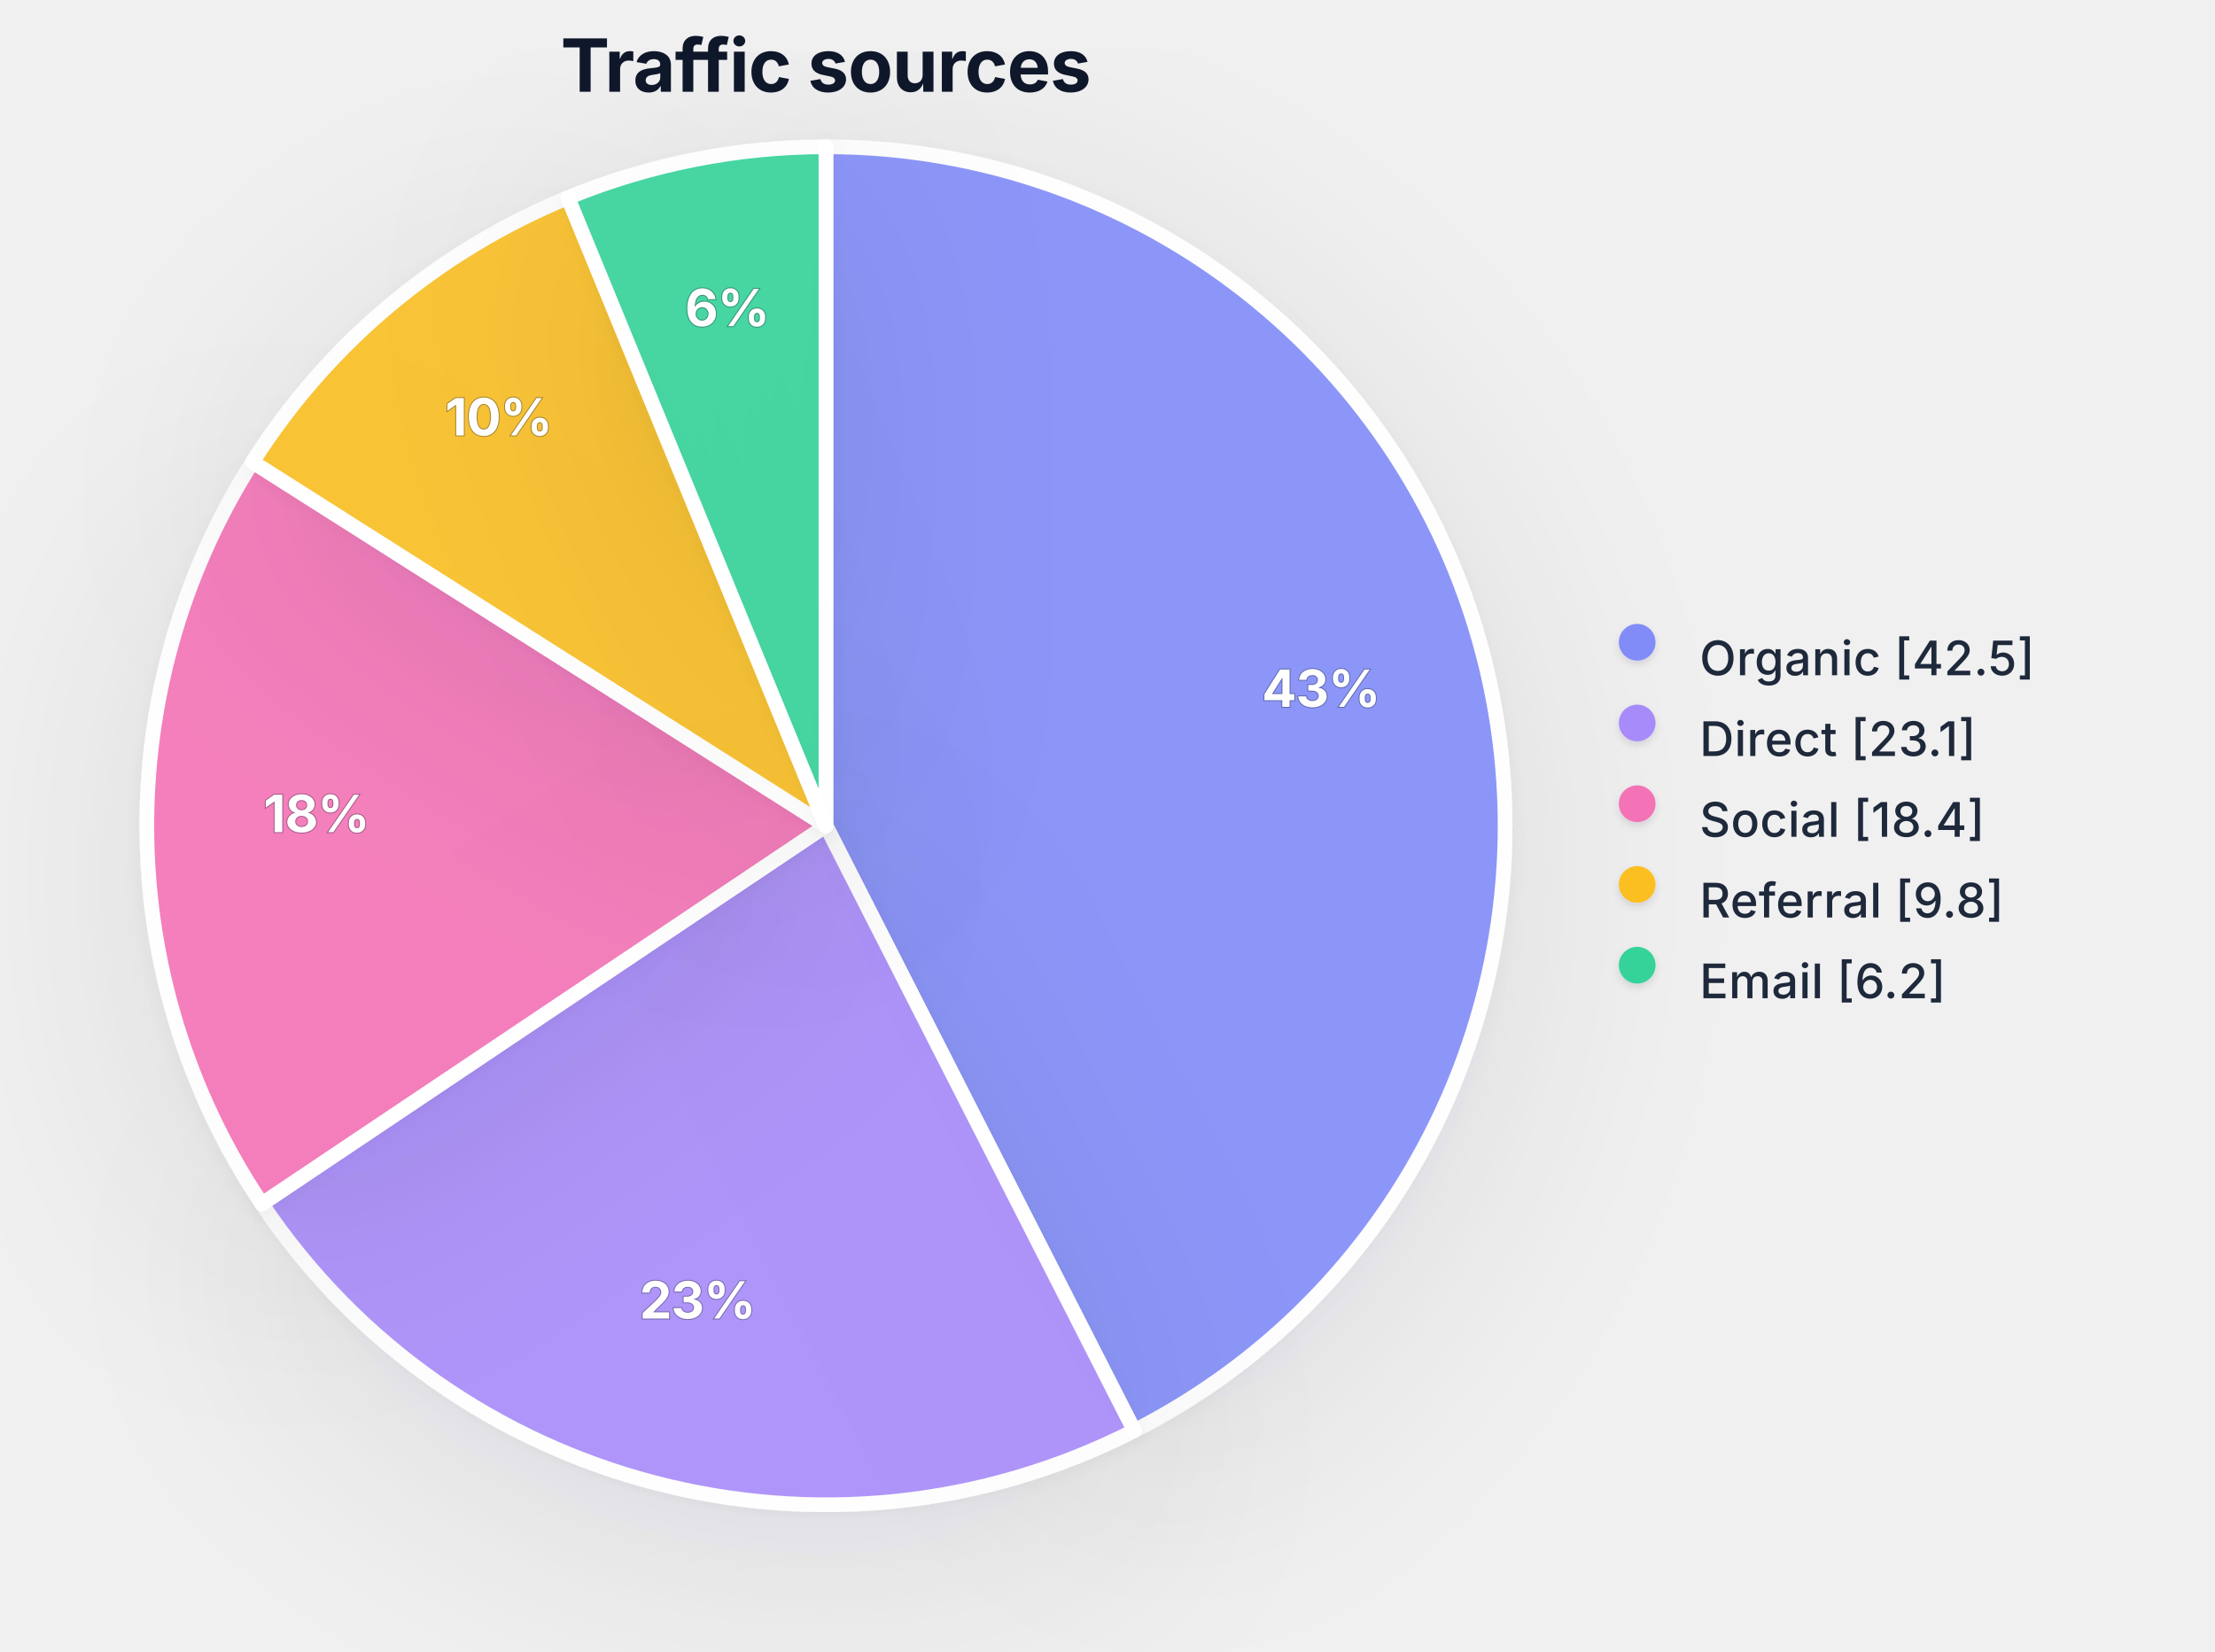
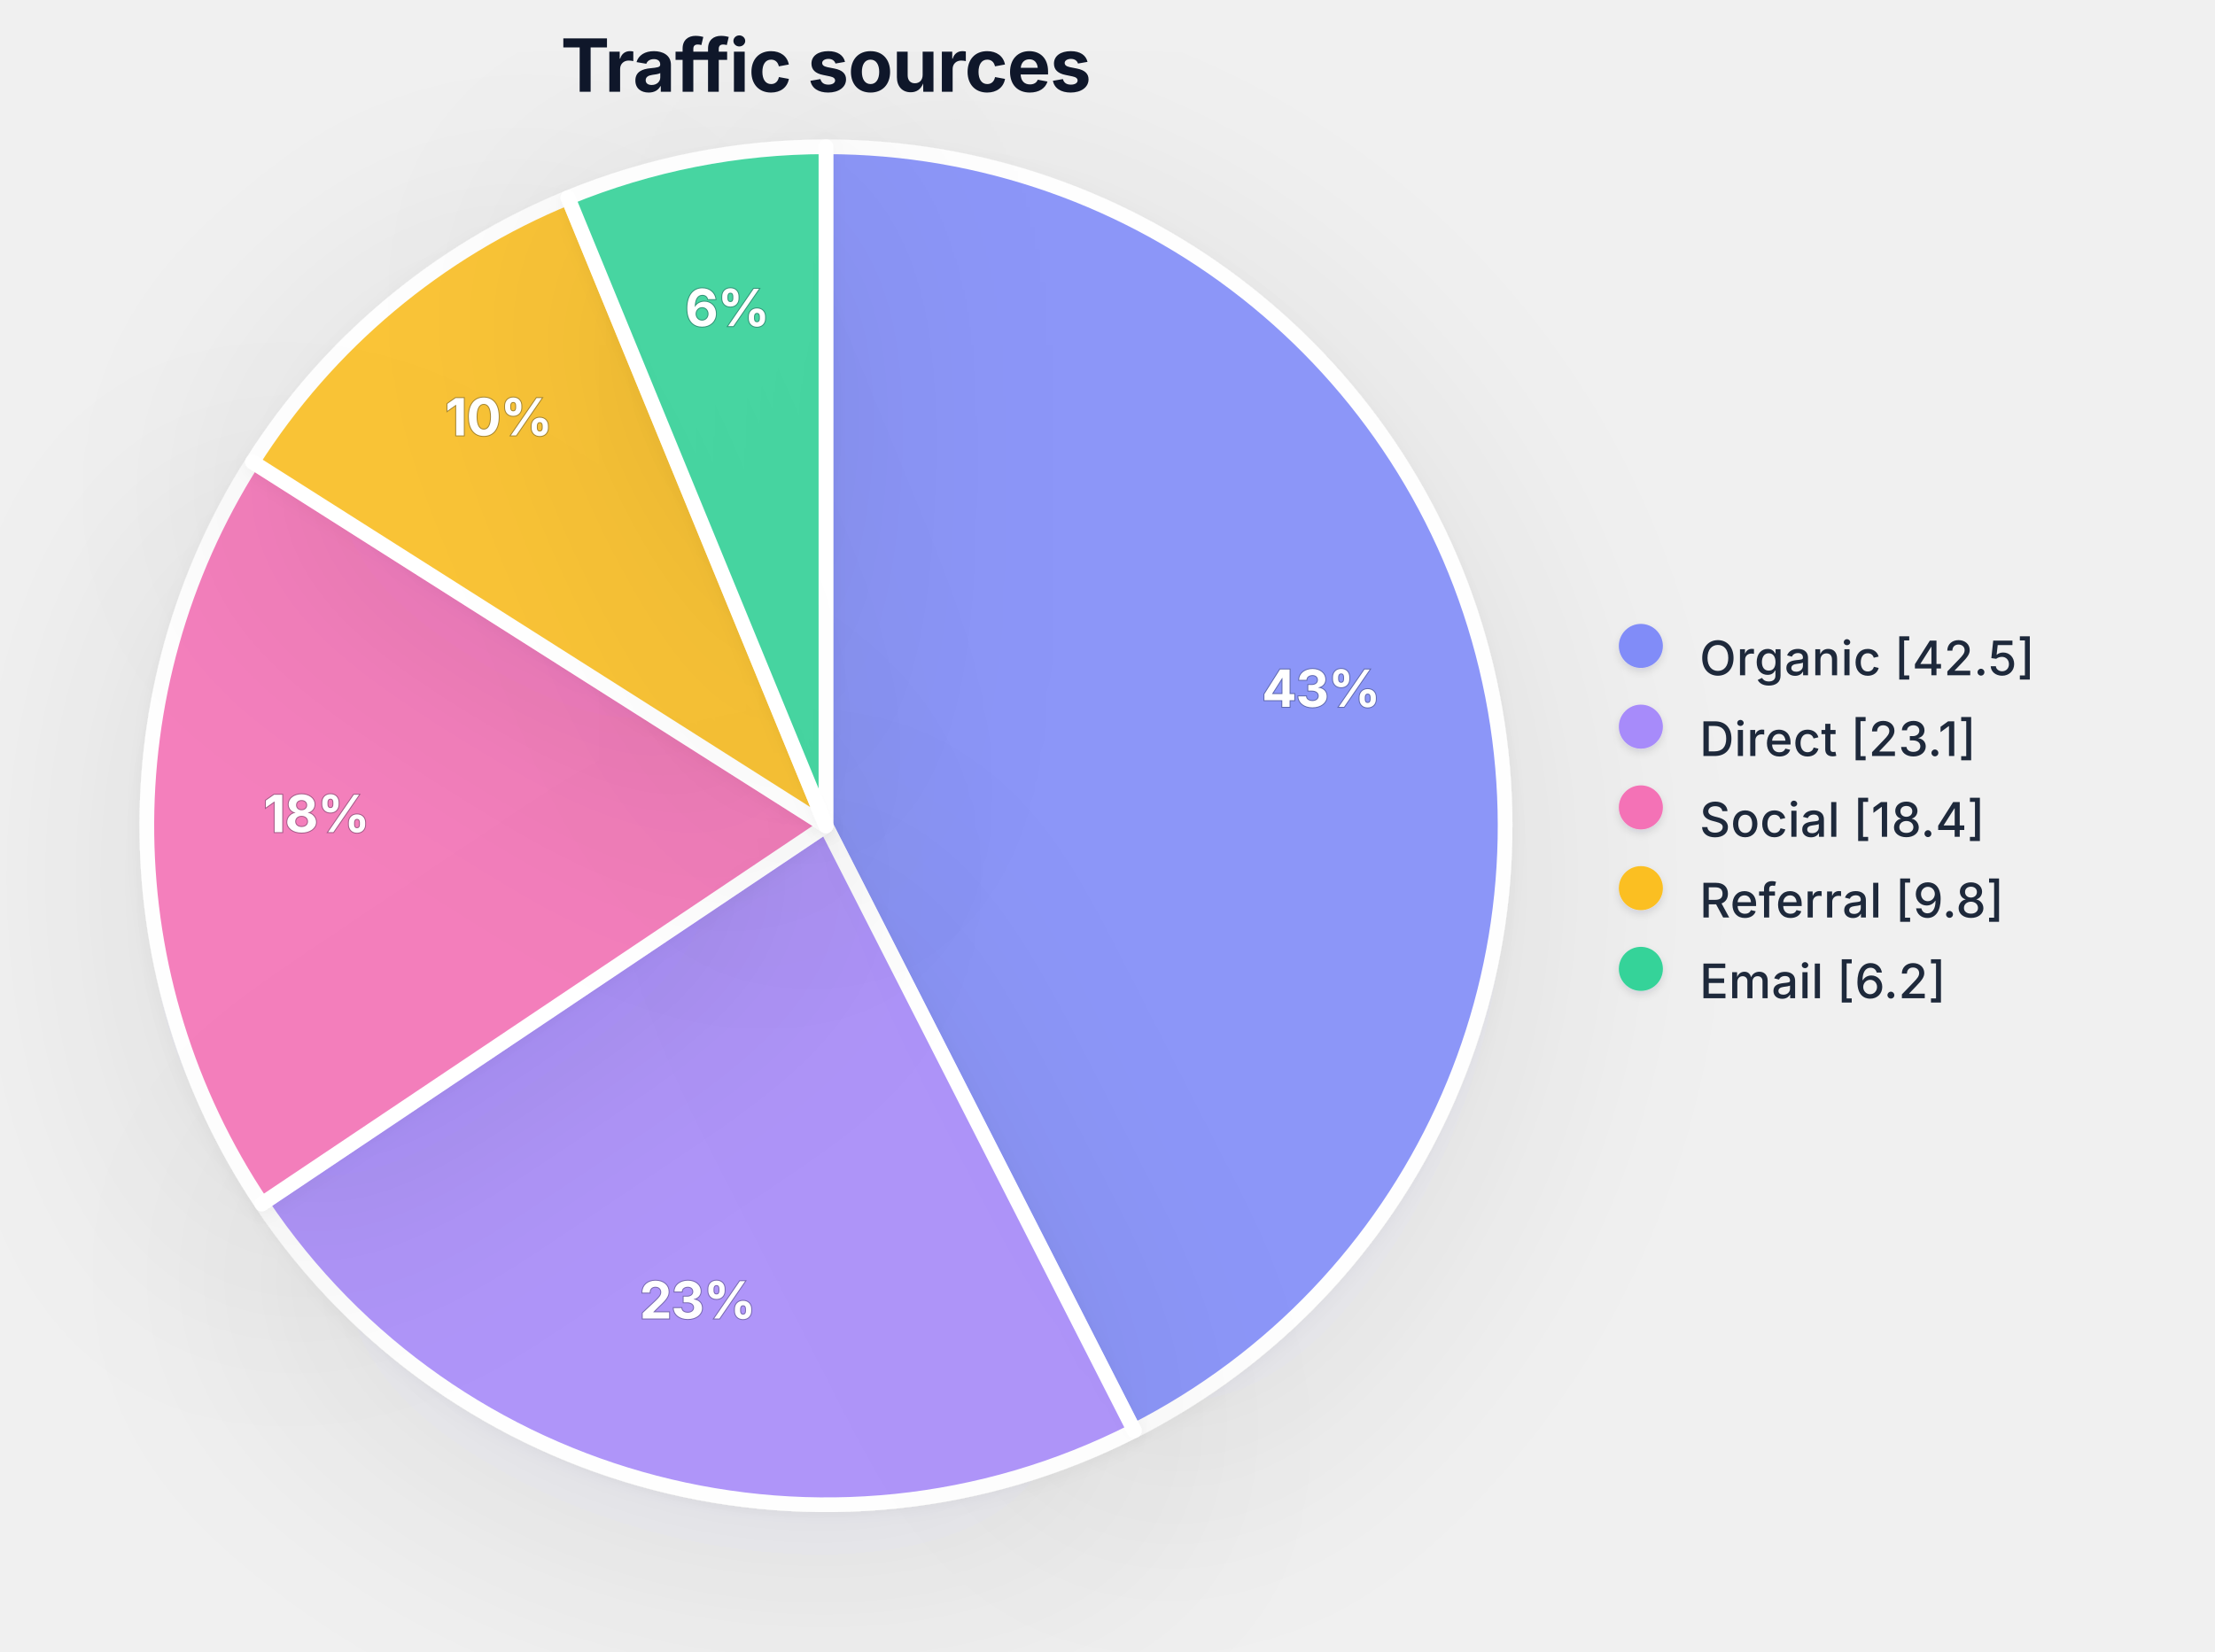
<svg xmlns="http://www.w3.org/2000/svg" id="graph-pretty" width="603.406" viewBox="0 0 603.406 450" style="max-width: none;" role="graphics-document document" aria-roledescription="pie" height="450">
-   <style>#graph-pretty{font-family:"Inter",system-ui,-apple-system,"Segoe UI",Roboto,"Helvetica Neue",Arial,sans-serif;font-size:14px;fill:#1E293B;}@keyframes edge-animation-frame{from{stroke-dashoffset:0;}}@keyframes dash{to{stroke-dashoffset:0;}}#graph-pretty .edge-animation-slow{stroke-dasharray:9,5!important;stroke-dashoffset:900;animation:dash 50s linear infinite;stroke-linecap:round;}#graph-pretty .edge-animation-fast{stroke-dasharray:9,5!important;stroke-dashoffset:900;animation:dash 20s linear infinite;stroke-linecap:round;}#graph-pretty .error-icon{fill:#F0FDFA;}#graph-pretty .error-text{fill:#0f0205;stroke:#0f0205;}#graph-pretty .edge-thickness-normal{stroke-width:1px;}#graph-pretty .edge-thickness-thick{stroke-width:3.5px;}#graph-pretty .edge-pattern-solid{stroke-dasharray:0;}#graph-pretty .edge-thickness-invisible{stroke-width:0;fill:none;}#graph-pretty .edge-pattern-dashed{stroke-dasharray:3;}#graph-pretty .edge-pattern-dotted{stroke-dasharray:2;}#graph-pretty .marker{fill:#94A3B8;stroke:#94A3B8;}#graph-pretty .marker.cross{stroke:#94A3B8;}#graph-pretty svg{font-family:"Inter",system-ui,-apple-system,"Segoe UI",Roboto,"Helvetica Neue",Arial,sans-serif;font-size:14px;}#graph-pretty p{margin:0;}#graph-pretty .pieCircle{stroke:#FFFFFF;stroke-width:2px;opacity:0.9;}#graph-pretty .pieOuterCircle{stroke:transparent;stroke-width:0px;fill:none;}#graph-pretty .pieTitleText{text-anchor:middle;font-size:18px;fill:#0F172A;font-family:"Inter",system-ui,-apple-system,"Segoe UI",Roboto,"Helvetica Neue",Arial,sans-serif;}#graph-pretty .slice{font-family:"Inter",system-ui,-apple-system,"Segoe UI",Roboto,"Helvetica Neue",Arial,sans-serif;fill:#FFFFFF;font-size:13px;}#graph-pretty .legend text{fill:#334155;font-family:"Inter",system-ui,-apple-system,"Segoe UI",Roboto,"Helvetica Neue",Arial,sans-serif;font-size:13px;}#graph-pretty .node .neo-node{stroke:#A5B4FC;}#graph-pretty [data-look="neo"].node rect,#graph-pretty [data-look="neo"].cluster rect,#graph-pretty [data-look="neo"].node polygon{stroke:url(#graph-pretty-gradient);filter:drop-shadow( 1px 2px 2px rgba(185,185,185,1));}#graph-pretty [data-look="neo"].node path{stroke:url(#graph-pretty-gradient);stroke-width:1px;}#graph-pretty [data-look="neo"].node .outer-path{filter:drop-shadow( 1px 2px 2px rgba(185,185,185,1));}#graph-pretty [data-look="neo"].node .neo-line path{stroke:#A5B4FC;filter:none;}#graph-pretty [data-look="neo"].node circle{stroke:url(#graph-pretty-gradient);filter:drop-shadow( 1px 2px 2px rgba(185,185,185,1));}#graph-pretty [data-look="neo"].node circle .state-start{fill:#000000;}#graph-pretty [data-look="neo"].icon-shape .icon{fill:url(#graph-pretty-gradient);filter:drop-shadow( 1px 2px 2px rgba(185,185,185,1));}#graph-pretty [data-look="neo"].icon-shape .icon-neo path{stroke:url(#graph-pretty-gradient);filter:drop-shadow( 1px 2px 2px rgba(185,185,185,1));}#graph-pretty :root{--mermaid-font-family:"Inter",system-ui,-apple-system,"Segoe UI",Roboto,"Helvetica Neue",Arial,sans-serif;}</style>
+   <style>#graph-pretty{font-family:"Inter",system-ui,-apple-system,"Segoe UI",Roboto,"Helvetica Neue",Arial,sans-serif;font-size:14px;fill:#1E293B;}@keyframes edge-animation-frame{from{stroke-dashoffset:0;}}@keyframes dash{to{stroke-dashoffset:0;}}#graph-pretty .edge-animation-slow{stroke-dasharray:9,5!important;stroke-dashoffset:900;animation:dash 50s linear infinite;stroke-linecap:round;}#graph-pretty .edge-animation-fast{stroke-dasharray:9,5!important;stroke-dashoffset:900;animation:dash 20s linear infinite;stroke-linecap:round;}#graph-pretty .error-icon{fill:#F0FDFA;}#graph-pretty .error-text{fill:#0f0205;stroke:#0f0205;}#graph-pretty .edge-thickness-normal{stroke-width:1px;}#graph-pretty .edge-thickness-thick{stroke-width:3.5px;}#graph-pretty .edge-pattern-solid{stroke-dasharray:0;}#graph-pretty .edge-thickness-invisible{stroke-width:0;fill:none;}#graph-pretty .edge-pattern-dashed{stroke-dasharray:3;}#graph-pretty .edge-pattern-dotted{stroke-dasharray:2;}#graph-pretty .marker{fill:#94A3B8;stroke:#94A3B8;}#graph-pretty .marker.cross{stroke:#94A3B8;}#graph-pretty svg{font-family:"Inter",system-ui,-apple-system,"Segoe UI",Roboto,"Helvetica Neue",Arial,sans-serif;font-size:14px;}#graph-pretty p{margin:0;}#graph-pretty .pieCircle{stroke:#FFFFFF;stroke-width:2px;opacity:0.9;}#graph-pretty .pieOuterCircle{stroke:transparent;stroke-width:0px;fill:none;}#graph-pretty .pieTitleText{text-anchor:middle;font-size:20px;fill:#0F172A;font-family:"Inter",system-ui,-apple-system,"Segoe UI",Roboto,"Helvetica Neue",Arial,sans-serif;}#graph-pretty .slice{font-family:"Inter",system-ui,-apple-system,"Segoe UI",Roboto,"Helvetica Neue",Arial,sans-serif;fill:#FFFFFF;font-size:14px;}#graph-pretty .legend text{fill:#334155;font-family:"Inter",system-ui,-apple-system,"Segoe UI",Roboto,"Helvetica Neue",Arial,sans-serif;font-size:13px;}#graph-pretty .node .neo-node{stroke:#A5B4FC;}#graph-pretty [data-look="neo"].node rect,#graph-pretty [data-look="neo"].cluster rect,#graph-pretty [data-look="neo"].node polygon{stroke:url(#graph-pretty-gradient);filter:drop-shadow( 1px 2px 2px rgba(185,185,185,1));}#graph-pretty [data-look="neo"].node path{stroke:url(#graph-pretty-gradient);stroke-width:1px;}#graph-pretty [data-look="neo"].node .outer-path{filter:drop-shadow( 1px 2px 2px rgba(185,185,185,1));}#graph-pretty [data-look="neo"].node .neo-line path{stroke:#A5B4FC;filter:none;}#graph-pretty [data-look="neo"].node circle{stroke:url(#graph-pretty-gradient);filter:drop-shadow( 1px 2px 2px rgba(185,185,185,1));}#graph-pretty [data-look="neo"].node circle .state-start{fill:#000000;}#graph-pretty [data-look="neo"].icon-shape .icon{fill:url(#graph-pretty-gradient);filter:drop-shadow( 1px 2px 2px rgba(185,185,185,1));}#graph-pretty [data-look="neo"].icon-shape .icon-neo path{stroke:url(#graph-pretty-gradient);filter:drop-shadow( 1px 2px 2px rgba(185,185,185,1));}#graph-pretty :root{--mermaid-font-family:"Inter",system-ui,-apple-system,"Segoe UI",Roboto,"Helvetica Neue",Arial,sans-serif;}</style>
  <g />
  <g transform="translate(225,225)">
    <circle cx="0" cy="0" r="185" class="pieOuterCircle" />
    <path d="M0,-185A185,185,0,0,1,83.988,164.836L0,0Z" fill="#818CF8" class="pieCircle" />
    <path d="M83.988,164.836A185,185,0,0,1,-153.66,103.022L0,0Z" fill="#A78BFA" class="pieCircle" />
    <path d="M-153.66,103.022A185,185,0,0,1,-156.201,-99.128L0,0Z" fill="#F472B6" class="pieCircle" />
    <path d="M-156.201,-99.128A185,185,0,0,1,-70.259,-171.139L0,0Z" fill="#FBBF24" class="pieCircle" />
    <path d="M-70.259,-171.139A185,185,0,0,1,0,-185L0,0Z" fill="#34D399" class="pieCircle" />
    <text transform="translate(134.9163,-32.39054)" class="slice" style="text-anchor: middle;">43%</text>
    <text transform="translate(-34.92775,134.2818)" class="slice" style="text-anchor: middle;">23%</text>
    <text transform="translate(-138.739,1.743538)" class="slice" style="text-anchor: middle;">18%</text>
    <text transform="translate(-89.11256,-106.3509)" class="slice" style="text-anchor: middle;">10%</text>
    <text transform="translate(-26.85499,-136.1263)" class="slice" style="text-anchor: middle;">6%</text>
    <text x="0" y="-200" class="pieTitleText">Traffic sources</text>
    <g class="legend" transform="translate(216,-55)">
      <rect width="18" height="18" style="fill: rgb(129, 140, 248); stroke: rgb(129, 140, 248);" />
      <text x="22" y="14">Organic [42.5]</text>
    </g>
    <g class="legend" transform="translate(216,-33)">
      <rect width="18" height="18" style="fill: rgb(167, 139, 250); stroke: rgb(167, 139, 250);" />
      <text x="22" y="14">Direct [23.1]</text>
    </g>
    <g class="legend" transform="translate(216,-11)">
      <rect width="18" height="18" style="fill: rgb(244, 114, 182); stroke: rgb(244, 114, 182);" />
      <text x="22" y="14">Social [18.4]</text>
    </g>
    <g class="legend" transform="translate(216,11)">
      <rect width="18" height="18" style="fill: rgb(251, 191, 36); stroke: rgb(251, 191, 36);" />
      <text x="22" y="14">Referral [9.8]</text>
    </g>
    <g class="legend" transform="translate(216,33)">
      <rect width="18" height="18" style="fill: rgb(52, 211, 153); stroke: rgb(52, 211, 153);" />
      <text x="22" y="14">Email [6.2]</text>
    </g>
  </g>
  <style>
  .mp-root svg { overflow: visible; }

  /* ノード: 柔らかい影 + 繊細な枠線 */
  .node rect,
  .node polygon,
  .node circle,
  .node ellipse,
  .node path {
    filter:
      drop-shadow(0 1px 2px rgba(15, 23, 42, 0.05))
      drop-shadow(0 6px 14px rgba(15, 23, 42, 0.06));
    stroke-width: 1.2px !important;
  }

  /* 四角ノードは角丸 */
-   .node rect { rx: 10; ry: 10; }
+   .node rect { rx: 12; ry: 12; }

  /* ===== flowchart: 形状ごとに色分け ===== */
  /* 長方形 → インディゴ */
  .flowchart g.node.default rect.basic.label-container {
    fill: #EEF2FF !important;
    stroke: #A5B4FC !important;
    stroke-width: 1.5px !important;
  }
  /* ひし形（判断） → 琥珀 */
  .flowchart g.node.default polygon.label-container {
    fill: #FEF3C7 !important;
    stroke: #FBBF24 !important;
    stroke-width: 1.5px !important;
  }
  /* 円柱/丸角（DB, パスで描画） → エメラルド */
  .flowchart g.node.default g.basic.label-container.outer-path path:nth-of-type(1),
  .flowchart g.node.default .basic.label-container.outer-path path:nth-of-type(1) {
    fill: #ECFDF5 !important;
  }
  .flowchart g.node.default g.basic.label-container.outer-path path:nth-of-type(2),
  .flowchart g.node.default .basic.label-container.outer-path path:nth-of-type(2) {
    stroke: #6EE7B7 !important;
    stroke-width: 1.5px !important;
  }
  /* サブグラフ（クラスタ） → ラベンダーがかった背景 */
  .flowchart g.cluster rect {
    fill: #F5F3FF !important;
    stroke: #C4B5FD !important;
    stroke-dasharray: 4 4 !important;
  }

  /* エッジ: 細めで上品に */
  .edgePath path.path,
  .flowchart-link {
    stroke-width: 1.5px !important;
    stroke-linecap: round !important;
    stroke-linejoin: round !important;
  }

  /* 矢印ヘッド */
  .arrowheadPath,
  marker path {
    stroke-width: 0 !important;
  }

  /* エッジラベル: 白ピル風 */
  .edgeLabel,
  .edgeLabel div,
  .edgeLabel span {
    background-color: rgba(255, 255, 255, 0.96) !important;
    color: #334155 !important;
    font-size: 12px !important;
  }
  .edgeLabel {
-     padding: 2px 8px !important;
+     padding: 4px 10px !important;
    border-radius: 999px !important;
    box-shadow: 0 1px 2px rgba(15, 23, 42, 0.06);
+     line-height: 1.2 !important;
  }

  /* クラスタ（サブグラフ） */
  .cluster rect {
-     rx: 14 !important;
-     ry: 14 !important;
+     rx: 18 !important;
+     ry: 18 !important;
    filter: drop-shadow(0 1px 2px rgba(15, 23, 42, 0.04));
    stroke-dasharray: 0 !important;
    stroke-width: 1px !important;
  }
  .cluster-label .nodeLabel,
  .cluster text {
    font-weight: 600 !important;
    fill: #0F172A !important;
    color: #0F172A !important;
  }

  /* ラベル類のフォント統一 */
  .nodeLabel,
  .edgeLabel,
  .cluster text,
  .actor,
  text.actor &gt; tspan,
  .messageText,
  .loopText,
  .noteText,
  .labelText,
  .sectionTitle,
  .titleText,
  .taskText,
  .grid text {
    font-family: "Inter", system-ui, sans-serif !important;
  }

  /* シーケンス図: アクターをインディゴのピルに */
  rect.actor,
  .actor {
    fill: #EEF2FF !important;
    stroke: #A5B4FC !important;
    stroke-width: 1.5px !important;
-     rx: 10 !important;
-     ry: 10 !important;
+     rx: 12 !important;
+     ry: 12 !important;
    filter: drop-shadow(0 2px 6px rgba(99, 102, 241, 0.14));
  }
  .actor-line {
    stroke: #C7D2FE !important;
    stroke-width: 1.5px !important;
    stroke-dasharray: 2 4 !important;
  }
  /* アクティベーション（呼び出し中の縦棒）をアクセント色に */
  rect.activation0, rect.activation1, rect.activation2 {
    fill: #E0E7FF !important;
    stroke: #818CF8 !important;
  }
  /* メッセージ矢印を少しだけコントラスト上げる */
  .messageLine0, .messageLine1, line.messageLine0, line.messageLine1, path.messageLine0, path.messageLine1 {
    stroke: #6366F1 !important;
    stroke-width: 1.5px !important;
  }
  /* ループ/オプト/alt ラベルボックス */
  rect.labelBox {
    fill: #EEF2FF !important;
    stroke: #A5B4FC !important;
    rx: 6 !important;
    ry: 6 !important;
  }

  /* ノートに軽い陰影 */
  .note, g.note rect {
    filter: drop-shadow(0 2px 6px rgba(234, 179, 8, 0.12));
-     rx: 8 !important;
-     ry: 8 !important;
+     rx: 10 !important;
+     ry: 10 !important;
+   }
+   .noteText, g.note text {
+     font-size: 13px !important;
+     font-weight: 500 !important;
  }

  /* ===== class diagram (mermaid v11: path 2 枚重ね構造) ===== */
  /* 1 枚目 path = 塗り、2 枚目 path = 手書き風アウトライン */
  .classDiagram g.node.default g.basic.label-container.outer-path path:nth-of-type(1) {
    fill: #E0E7FF !important;
  }
  .classDiagram g.node.default g.basic.label-container.outer-path path:nth-of-type(2) {
    stroke: #818CF8 !important;
    stroke-width: 1.8px !important;
  }
  .classDiagram g.node.default g.basic.label-container {
    filter: drop-shadow(0 2px 4px rgba(15, 23, 42, 0.06)) drop-shadow(0 12px 28px rgba(99, 102, 241, 0.20));
  }
  /* 区切り線もインディゴ系、すこし濃く */
  .classDiagram g.divider path {
    stroke: #A5B4FC !important;
    stroke-width: 1.4px !important;
  }
  /* タイトル（クラス名）をアクセントカラーに（幅計算済みのためサイズは据え置き） */
  .classDiagram g.label-group .nodeLabel p,
  .classDiagram g.label-group .nodeLabel span,
  .classDiagram g.label-group foreignObject div {
    color: #4338CA !important;
  }
  /* members / methods は本文色 */
  .classDiagram g.members-group .nodeLabel p,
  .classDiagram g.methods-group .nodeLabel p,
  .classDiagram g.members-group .nodeLabel span,
  .classDiagram g.methods-group .nodeLabel span {
    color: #1E293B !important;
  }
  /* relation エッジ */
  .classDiagram .relation {
    stroke: #94A3B8 !important;
    stroke-width: 1.3px !important;
    stroke-linecap: round !important;
  }

  /* ===== state diagram ===== */
  g.stateGroup rect,
  .node.statediagram-state rect,
  .node rect.state,
  rect.state,
  g.node.statediagram-state &gt; rect,
  .statediagram-state &gt; rect {
-     rx: 12 !important;
-     ry: 12 !important;
+     rx: 14 !important;
+     ry: 14 !important;
    fill: #EEF2FF !important;
    stroke: #C7D2FE !important;
    stroke-width: 1.2px !important;
    filter: drop-shadow(0 1px 2px rgba(15, 23, 42, 0.05)) drop-shadow(0 6px 14px rgba(99, 102, 241, 0.10));
  }
  g.stateGroup .title text,
  .stateLabel,
  .statediagram-state text,
  g.node.statediagram-state text {
    font-weight: 600 !important;
    fill: #1E293B !important;
    font-size: 14px !important;
  }
  /* 開始ノード: 濃いインディゴ + グロー */
  circle.start,
  .node circle.start,
  g.node.statediagram-state circle.start,
  g.statediagram-cluster circle.start,
  [id$="-start"] circle,
  g.node[id*="start"] &gt; circle {
    fill: #6366F1 !important;
    stroke: #FFFFFF !important;
    stroke-width: 3px !important;
    r: 10 !important;
    filter: drop-shadow(0 2px 6px rgba(99, 102, 241, 0.45));
  }
  /* 終了ノード: 二重丸、濃い外枠 */
  circle.end,
  .node circle.end,
  [id$="-end"] circle,
  g.node[id*="end"] &gt; circle {
    fill: #FFFFFF !important;
    stroke: #475569 !important;
    stroke-width: 2px !important;
  }
  circle.end-inner,
  g.node[id*="end"] circle.end-inner {
    fill: #475569 !important;
  }
  .transition,
  .edgePath .path.transition,
  path.transition {
    stroke: #64748B !important;
    stroke-width: 1.4px !important;
    stroke-linecap: round !important;
    opacity: 0.9 !important;
  }
  /* トランジション矢印とラベル */
  .statediagram .edgeLabel {
    background-color: rgba(255, 255, 255, 0.96) !important;
  }

  /* ===== ER diagram (mermaid v11: outer-path + row-rect) ===== */
  /* エンティティ外枠: 塗り＋手書き風アウトラインの 2 枚構造 */
  .erDiagram g.node.default g.outer-path path:nth-of-type(1) {
    fill: #EEF2FF !important;
  }
  .erDiagram g.node.default g.outer-path path:nth-of-type(2) {
    stroke: #C7D2FE !important;
    stroke-width: 1.3px !important;
  }
  .erDiagram g.node.default g.outer-path {
    filter: drop-shadow(0 1px 2px rgba(15, 23, 42, 0.05)) drop-shadow(0 8px 20px rgba(99, 102, 241, 0.12));
  }
  /* 属性行: 白と slate-50 の交互塗り */
  .erDiagram g.row-rect-odd path:nth-of-type(1) {
    fill: #FFFFFF !important;
  }
  .erDiagram g.row-rect-even path:nth-of-type(1) {
    fill: #F8FAFC !important;
  }
  .erDiagram g.row-rect-odd path:nth-of-type(2),
  .erDiagram g.row-rect-even path:nth-of-type(2) {
    stroke: #E2E8F0 !important;
    stroke-width: 1px !important;
  }
  /* エンティティ名: 幅計算済みのため色のみ上書き */
  .erDiagram g.label.name .nodeLabel p,
  .erDiagram g.label.name .nodeLabel span,
  .erDiagram g.label.name foreignObject div {
    color: #4338CA !important;
    font-weight: 700 !important;
  }
  /* 属性テキスト */
  .erDiagram g.label.attribute-type .nodeLabel p,
  .erDiagram g.label.attribute-name .nodeLabel p,
  .erDiagram g.label.attribute-comment .nodeLabel p {
    color: #334155 !important;
  }
  .erDiagram g.label.attribute-keys .nodeLabel p {
    color: #6366F1 !important;
    font-weight: 600 !important;
  }
  /* リレーション線 */
  .erDiagram .relationshipLine {
    stroke: #94A3B8 !important;
    stroke-width: 1.3px !important;
  }

  /* ===== quadrant ===== */
  .quadrant-external-border-rect {
    rx: 10 !important;
    ry: 10 !important;
    stroke-width: 1.2px !important;
    filter: drop-shadow(0 2px 8px rgba(15, 23, 42, 0.06));
  }
  .quadrant-title {
    font-weight: 700 !important;
    font-size: 18px !important;
    fill: #0F172A !important;
  }
  .quadrant-point text,
  text.quadrant-point-text {
    font-weight: 500 !important;
    fill: #0F172A !important;
  }
  circle.quadrant-point,
  .quadrant-point circle {
    r: 7 !important;
    fill: #6366F1 !important;
    stroke: #FFFFFF !important;
    stroke-width: 2.5px !important;
    filter: drop-shadow(0 2px 4px rgba(99, 102, 241, 0.35));
  }

  /* ===== pie (洗練された Chart.js 風) ===== */
  g[id^="pie"] .pieCircle,
  .pieCircle {
    stroke: #FFFFFF !important;
    stroke-width: 4px !important;
    stroke-linejoin: round !important;
    filter:
      drop-shadow(0 1px 2px rgba(15, 23, 42, 0.04))
      drop-shadow(0 14px 32px rgba(15, 23, 42, 0.10));
  }
  .pieOuterCircle {
    stroke: transparent !important;
    fill: transparent !important;
  }
  .pieTitleText {
    font-weight: 700 !important;
    font-size: 20px !important;
    fill: #0F172A !important;
    letter-spacing: -0.2px !important;
  }
  text.slice {
    font-weight: 700 !important;
    font-size: 14px !important;
    fill: #FFFFFF !important;
    paint-order: stroke;
    stroke: rgba(15, 23, 42, 0.35);
    stroke-width: 0.5px;
    letter-spacing: -0.2px !important;
  }
  /* 凡例を丸いドット風に */
  .legend rect {
-     rx: 10 !important;
-     ry: 10 !important;
+     rx: 6 !important;
+     ry: 6 !important;
    stroke: transparent !important;
-     width: 10 !important;
-     height: 10 !important;
+     width: 12 !important;
+     height: 12 !important;
    filter: drop-shadow(0 1px 1px rgba(15, 23, 42, 0.12));
  }
  .legend text, text.legend {
    font-size: 13px !important;
    fill: #1E293B !important;
    font-weight: 500 !important;
    letter-spacing: 0.1px !important;
  }

  /* ===== mindmap ===== */
  .mindmap-node &gt; rect,
  .mindmap-node &gt; circle,
  .mindmap-node &gt; ellipse,
  .mindmap-node &gt; polygon,
  .mindmap-node &gt; path {
    stroke-width: 0 !important;
    filter:
      drop-shadow(0 1px 2px rgba(15, 23, 42, 0.06))
      drop-shadow(0 8px 20px rgba(15, 23, 42, 0.08));
  }
  .mindmap-node [class^="node-line"] {
    stroke-width: 2px !important;
    stroke-linecap: round !important;
    opacity: 0.35 !important;
  }
  /* エッジ（ブランチの線）を色とトーンで統一 */
  g.edge path,
  .edge path,
  .section-edge-0, .section-edge-1, .section-edge-2, .section-edge-3,
  .section-edge-4, .section-edge-5, .section-edge-6, .section-edge-7 {
    stroke-width: 1.4px !important;
    stroke-linecap: round !important;
    opacity: 0.7 !important;
  }
  /* ルートノードを際立たせる */
  g.mindmap-node.section-root circle,
  g.mindmap-node.section-root rect,
  g.mindmap-node.section-root ellipse,
  g.mindmap-node.section--1 circle,
  g.mindmap-node.section--1 rect {
    fill: #6366F1 !important;
    filter: drop-shadow(0 6px 18px rgba(99, 102, 241, 0.35));
  }
  g.mindmap-node text,
  g.mindmap-node .nodeLabel,
  g.mindmap-node .nodeLabel span {
    font-weight: 500 !important;
    color: #FFFFFF !important;
    fill: #FFFFFF !important;
  }

  /* ===== timeline ===== */
  .timeline-node rect,
  g.timeline-node &gt; rect,
  g.timeline-node foreignObject {
    filter: drop-shadow(0 3px 10px rgba(15, 23, 42, 0.10));
  }
  .timeline-node .node-bkg,
  g.timeline-node rect {
-     rx: 12 !important;
-     ry: 12 !important;
+     rx: 14 !important;
+     ry: 14 !important;
    stroke-width: 0 !important;
  }
  .timeline-node text,
  .timeline-node .nodeLabel,
  .timeline-node .nodeLabel span,
  g.timeline-node text,
  g.timeline-node .nodeLabel,
  g.timeline-node .nodeLabel span,
  g.timeline-node foreignObject div,
  g.timeline-node foreignObject span {
    font-weight: 600 !important;
    color: #FFFFFF !important;
    fill: #FFFFFF !important;
    font-size: 14px !important;
    letter-spacing: 0.2px !important;
  }
  /* タイムラインの縦接続線: 視認できる濃さにする */
  .lineWrapper line,
  [class^="node-line"] {
    stroke: #64748B !important;
    stroke-width: 1.3px !important;
    stroke-dasharray: 3 3 !important;
    stroke-linecap: round !important;
    opacity: 0.85 !important;
  }
  .sectionTitle {
    font-weight: 700 !important;
    font-size: 15px !important;
    fill: #0F172A !important;
  }
  .titleText {
    font-weight: 700 !important;
    font-size: 20px !important;
    fill: #0F172A !important;
  }
  /* タイムライン軸線 */
  line.timeline-path,
  #arrowhead path {
    stroke: #94A3B8 !important;
    fill: #94A3B8 !important;
    stroke-width: 1.5px !important;
  }

  /* ===== journey (モダンなフラット + 立体感) ===== */
  .task-line,
  .actor-line {
    opacity: 0.85 !important;
    stroke: #64748B !important;
    stroke-dasharray: 3 3 !important;
    stroke-width: 1.2px !important;
    stroke-linecap: round !important;
  }
  .task rect,
  g.task &gt; rect {
-     rx: 14 !important;
-     ry: 14 !important;
+     rx: 16 !important;
+     ry: 16 !important;
    filter:
      drop-shadow(0 1px 2px rgba(15, 23, 42, 0.04))
      drop-shadow(0 10px 24px rgba(15, 23, 42, 0.08));
    stroke-width: 0 !important;
  }
  .task-type-0 text,
  .task text {
    font-weight: 600 !important;
    font-size: 14px !important;
    fill: #0F172A !important;
    letter-spacing: -0.1px !important;
  }
  /* 顔バッジ: ビビッドな amber-400 ソリッド + 深めの影で立体感 */
  circle.face,
  .face {
    fill: #FBBF24 !important;
    stroke: none !important;
    r: 18 !important;
    filter:
      drop-shadow(0 2px 4px rgba(217, 119, 6, 0.25))
      drop-shadow(0 8px 16px rgba(217, 119, 6, 0.20));
  }
  .mouth {
    stroke: #78350F !important;
    stroke-width: 2.2px !important;
    stroke-linecap: round !important;
    fill: transparent !important;
  }
  .eyes {
    fill: #78350F !important;
    stroke: none !important;
  }
  /* アクター（凡例）ドット: 統一パレットで上品に */
  circle.actor-0 { fill: #818CF8 !important; }
  circle.actor-1 { fill: #34D399 !important; }
  circle.actor-2 { fill: #F472B6 !important; }
  circle.actor-3 { fill: #FBBF24 !important; }
  circle.actor-4 { fill: #60A5FA !important; }
  circle.actor-5 { fill: #A78BFA !important; }
  circle.actor-0, circle.actor-1, circle.actor-2,
  circle.actor-3, circle.actor-4, circle.actor-5 {
    stroke: #FFFFFF !important;
    stroke-width: 2px !important;
    filter: drop-shadow(0 2px 4px rgba(15, 23, 42, 0.14));
  }
  .legend text {
    font-weight: 500 !important;
    font-size: 13px !important;
    fill: #1E293B !important;
    letter-spacing: 0.1px !important;
  }
  /* セクションバーはやや濃く、タスクは淡く。立体感を出す */
  .section-type-0 { fill: #C7D2FE !important; }
  .section-type-1 { fill: #DDD6FE !important; }
  .section-type-2 { fill: #FBCFE8 !important; }
  .section-type-3 { fill: #FDE68A !important; }
  .section-type-4 { fill: #A7F3D0 !important; }
  .section-type-5 { fill: #A5F3FC !important; }
  .task-type-0 { fill: #EEF2FF !important; }
  .task-type-1 { fill: #F5F3FF !important; }
  .task-type-2 { fill: #FDF2F8 !important; }
  .task-type-3 { fill: #FFFBEB !important; }
  .task-type-4 { fill: #ECFDF5 !important; }
  .task-type-5 { fill: #ECFEFF !important; }
  g[class*="section-type"] &gt; rect,
  .section-type-0, .section-type-1, .section-type-2,
  .section-type-3, .section-type-4, .section-type-5 {
    stroke-width: 0 !important;
  }
  .journey-section text {
    font-weight: 700 !important;
    font-size: 15px !important;
    fill: #0F172A !important;
    letter-spacing: -0.1px !important;
  }

  /* ===== gantt ===== */
  /* 背景のグレーを消し、セクションごとに淡いパステル帯を敷く */
  .mermaid &gt; svg &gt; g &gt; rect:first-child,
  rect.background,
  rect.sectionBar {
    fill: #FFFFFF !important;
    stroke: transparent !important;
  }
  rect.section0, rect.section2,
  g.section0 rect.section, g.section2 rect.section {
    fill: #EEF2FF !important;
  }
  rect.section1, rect.section3,
  g.section1 rect.section, g.section3 rect.section {
    fill: #FDF2F8 !important;
  }
  .grid .tick line {
    stroke: #E2E8F0 !important;
    stroke-dasharray: 2 3 !important;
  }
  .grid path { stroke: transparent !important; }
  .grid text {
    fill: #64748B !important;
    font-size: 11px !important;
  }
  /* タスクバー: ソフトなパステルに */
  .task0, .task2 { fill: #C7D2FE !important; stroke: #818CF8 !important; }
  .task1, .task3 { fill: #DDD6FE !important; stroke: #A78BFA !important; }
  .task-type-0, .task-type-1, .task-type-2, .task-type-3,
  rect.task0, rect.task1, rect.task2, rect.task3 {
    stroke-width: 1px !important;
-     rx: 6 !important;
-     ry: 6 !important;
+     rx: 8 !important;
+     ry: 8 !important;
    filter: drop-shadow(0 1px 2px rgba(15, 23, 42, 0.06));
  }
  .done0, .done1, .done2, .done3 {
    fill: #A7F3D0 !important;
    stroke: #34D399 !important;
  }
  .crit0, .crit1, .crit2, .crit3,
  .active0, .active1, .active2, .active3 {
    fill: #FECACA !important;
    stroke: #F87171 !important;
  }
  .taskText, .taskTextOutsideRight, .taskTextOutsideLeft {
    font-size: 12px !important;
    font-weight: 500 !important;
    fill: #0F172A !important;
  }
  .sectionTitle0, .sectionTitle1, .sectionTitle2, .sectionTitle3,
  text.sectionTitle {
    font-weight: 700 !important;
    font-size: 13px !important;
    fill: #0F172A !important;
  }
  line.today {
    stroke: #F43F5E !important;
    stroke-width: 2px !important;
    stroke-dasharray: 4 4 !important;
  }

  /* ===== gitgraph ===== */
  .branch-label rect, .commit-label rect, .tag-label rect {
    rx: 8 !important;
    ry: 8 !important;
    stroke-width: 0 !important;
    filter: drop-shadow(0 1px 2px rgba(15, 23, 42, 0.08));
  }
  .branch-label text {
    font-weight: 600 !important;
    fill: #FFFFFF !important;
  }
  .tag-label text {
    font-weight: 600 !important;
    font-size: 12px !important;
  }
  .commit-label text {
    font-size: 11px !important;
    fill: #334155 !important;
  }
  /* ブランチ線を立体的に */
  .branch0, .branch1, .branch2, .branch3,
  .branch4, .branch5, .branch6, .branch7 {
    stroke-width: 4px !important;
    stroke-linecap: round !important;
  }
  /* コミット点 */
  circle.commit, .commit {
    stroke-width: 3px !important;
    stroke: #FFFFFF !important;
  }
</style>
</svg>
